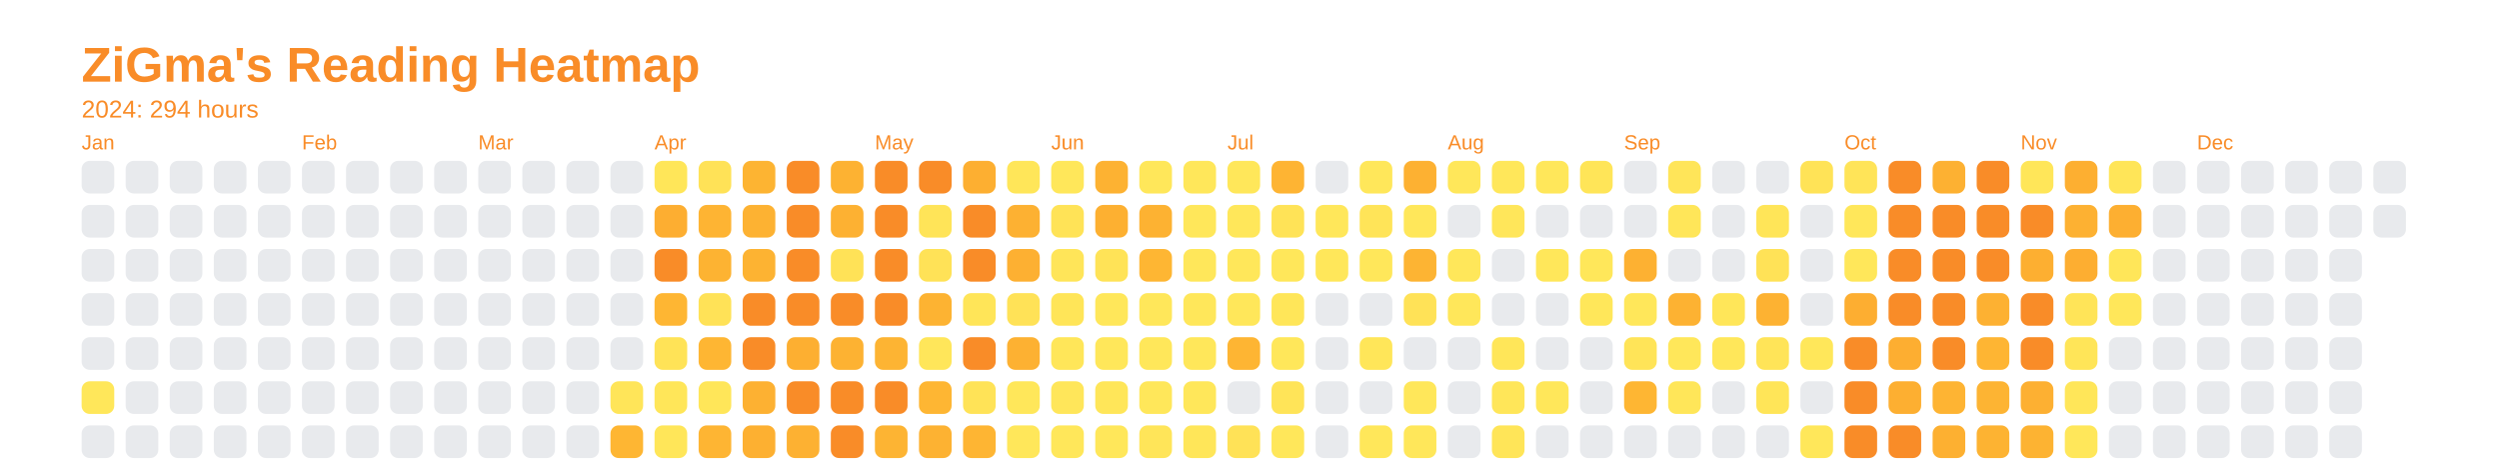
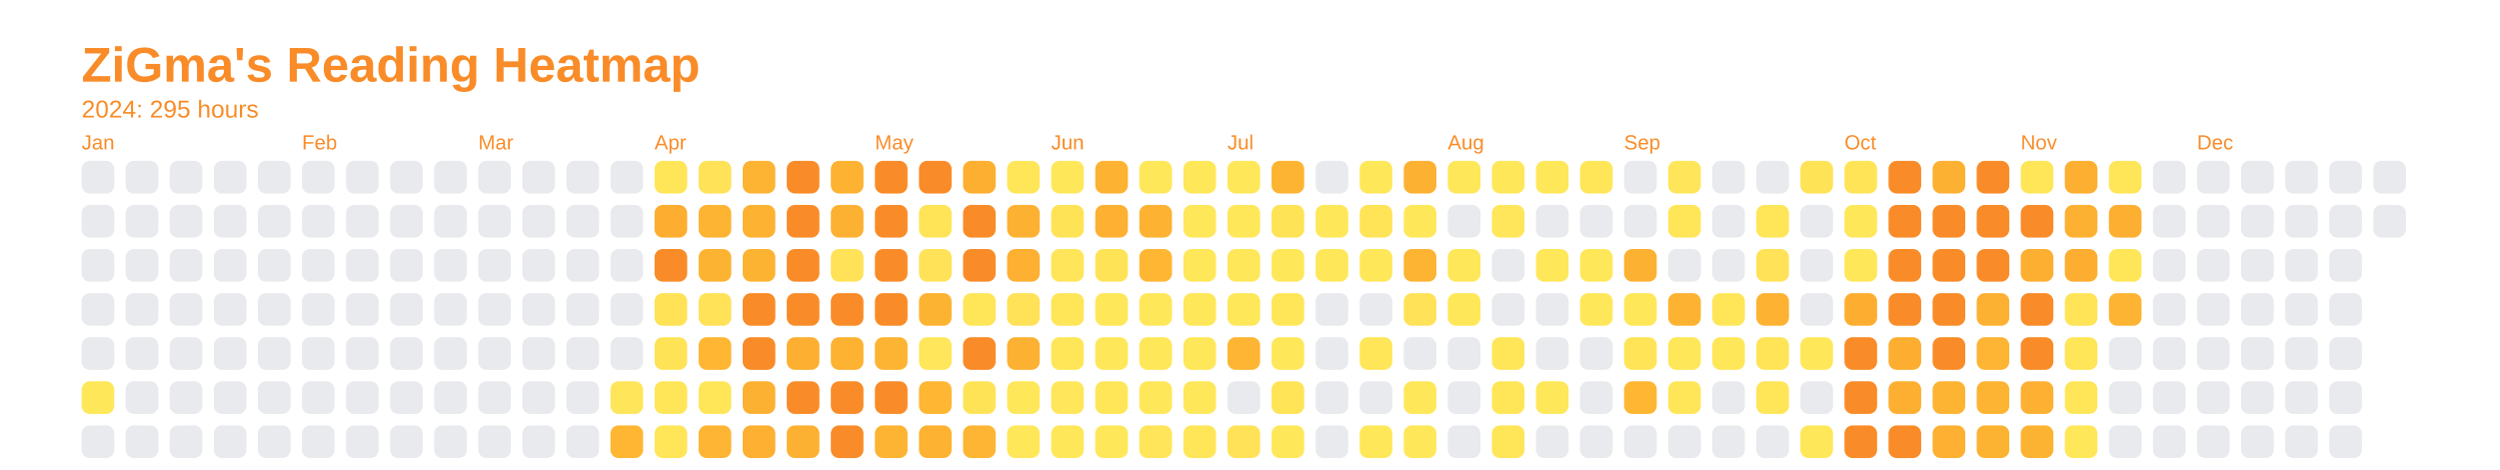
<svg xmlns="http://www.w3.org/2000/svg" baseProfile="full" height="57.5mm" version="1.1" viewBox="0,0,306.2,57.5" width="306.2mm">
  <defs />
  <rect fill="none" height="57.5" width="306.2" x="0" y="0" />
  <text fill="#f98c28" style="font-size:6px; font-family:Arial; font-weight:bold;" x="10" y="10">ZiGma's Reading Heatmap</text>
-   <text fill="#f98c28" style="font-size:3px; font-family:Arial;" x="10" y="14.4">2024: 294 hours</text>
+   <text fill="#f98c28" style="font-size:3px; font-family:Arial;" x="10" y="14.4">2024: 295 hours</text>
  <text fill="#f98c28" style="font-size:2.5px; font-family:Arial" x="10" y="18.3">Jan</text>
  <rect fill="#e8eaed" height="4" rx="1" ry="1" width="4" x="10" y="19.7" />
  <rect fill="#e8eaed" height="4" rx="1" ry="1" width="4" x="10" y="25.1" />
  <rect fill="#e8eaed" height="4" rx="1" ry="1" width="4" x="10" y="30.5" />
  <rect fill="#e8eaed" height="4" rx="1" ry="1" width="4" x="10" y="35.9" />
  <rect fill="#e8eaed" height="4" rx="1" ry="1" width="4" x="10" y="41.3" />
  <rect fill="#ffe75a" height="4" rx="1" ry="1" width="4" x="10" y="46.7" />
  <rect fill="#e8eaed" height="4" rx="1" ry="1" width="4" x="10" y="52.1" />
  <rect fill="#e8eaed" height="4" rx="1" ry="1" width="4" x="15.4" y="19.7" />
  <rect fill="#e8eaed" height="4" rx="1" ry="1" width="4" x="15.4" y="25.1" />
  <rect fill="#e8eaed" height="4" rx="1" ry="1" width="4" x="15.4" y="30.5" />
  <rect fill="#e8eaed" height="4" rx="1" ry="1" width="4" x="15.4" y="35.9" />
  <rect fill="#e8eaed" height="4" rx="1" ry="1" width="4" x="15.4" y="41.3" />
  <rect fill="#e8eaed" height="4" rx="1" ry="1" width="4" x="15.4" y="46.7" />
  <rect fill="#e8eaed" height="4" rx="1" ry="1" width="4" x="15.4" y="52.1" />
  <rect fill="#e8eaed" height="4" rx="1" ry="1" width="4" x="20.8" y="19.7" />
  <rect fill="#e8eaed" height="4" rx="1" ry="1" width="4" x="20.8" y="25.1" />
  <rect fill="#e8eaed" height="4" rx="1" ry="1" width="4" x="20.8" y="30.5" />
  <rect fill="#e8eaed" height="4" rx="1" ry="1" width="4" x="20.8" y="35.9" />
  <rect fill="#e8eaed" height="4" rx="1" ry="1" width="4" x="20.8" y="41.3" />
  <rect fill="#e8eaed" height="4" rx="1" ry="1" width="4" x="20.8" y="46.7" />
  <rect fill="#e8eaed" height="4" rx="1" ry="1" width="4" x="20.8" y="52.1" />
  <rect fill="#e8eaed" height="4" rx="1" ry="1" width="4" x="26.2" y="19.7" />
  <rect fill="#e8eaed" height="4" rx="1" ry="1" width="4" x="26.2" y="25.1" />
  <rect fill="#e8eaed" height="4" rx="1" ry="1" width="4" x="26.2" y="30.5" />
  <rect fill="#e8eaed" height="4" rx="1" ry="1" width="4" x="26.2" y="35.9" />
  <rect fill="#e8eaed" height="4" rx="1" ry="1" width="4" x="26.2" y="41.3" />
  <rect fill="#e8eaed" height="4" rx="1" ry="1" width="4" x="26.2" y="46.7" />
  <rect fill="#e8eaed" height="4" rx="1" ry="1" width="4" x="26.2" y="52.1" />
  <rect fill="#e8eaed" height="4" rx="1" ry="1" width="4" x="31.6" y="19.7" />
  <rect fill="#e8eaed" height="4" rx="1" ry="1" width="4" x="31.6" y="25.1" />
  <rect fill="#e8eaed" height="4" rx="1" ry="1" width="4" x="31.6" y="30.5" />
  <rect fill="#e8eaed" height="4" rx="1" ry="1" width="4" x="31.6" y="35.9" />
  <rect fill="#e8eaed" height="4" rx="1" ry="1" width="4" x="31.6" y="41.3" />
  <rect fill="#e8eaed" height="4" rx="1" ry="1" width="4" x="31.6" y="46.7" />
  <rect fill="#e8eaed" height="4" rx="1" ry="1" width="4" x="31.6" y="52.1" />
  <text fill="#f98c28" style="font-size:2.5px; font-family:Arial" x="37.0" y="18.3">Feb</text>
  <rect fill="#e8eaed" height="4" rx="1" ry="1" width="4" x="37.0" y="19.7" />
  <rect fill="#e8eaed" height="4" rx="1" ry="1" width="4" x="37.0" y="25.1" />
  <rect fill="#e8eaed" height="4" rx="1" ry="1" width="4" x="37.0" y="30.5" />
  <rect fill="#e8eaed" height="4" rx="1" ry="1" width="4" x="37.0" y="35.9" />
  <rect fill="#e8eaed" height="4" rx="1" ry="1" width="4" x="37.0" y="41.3" />
  <rect fill="#e8eaed" height="4" rx="1" ry="1" width="4" x="37.0" y="46.7" />
  <rect fill="#e8eaed" height="4" rx="1" ry="1" width="4" x="37.0" y="52.1" />
  <rect fill="#e8eaed" height="4" rx="1" ry="1" width="4" x="42.4" y="19.7" />
  <rect fill="#e8eaed" height="4" rx="1" ry="1" width="4" x="42.4" y="25.1" />
  <rect fill="#e8eaed" height="4" rx="1" ry="1" width="4" x="42.4" y="30.5" />
  <rect fill="#e8eaed" height="4" rx="1" ry="1" width="4" x="42.4" y="35.9" />
  <rect fill="#e8eaed" height="4" rx="1" ry="1" width="4" x="42.4" y="41.3" />
  <rect fill="#e8eaed" height="4" rx="1" ry="1" width="4" x="42.4" y="46.7" />
  <rect fill="#e8eaed" height="4" rx="1" ry="1" width="4" x="42.4" y="52.1" />
  <rect fill="#e8eaed" height="4" rx="1" ry="1" width="4" x="47.8" y="19.7" />
  <rect fill="#e8eaed" height="4" rx="1" ry="1" width="4" x="47.8" y="25.1" />
  <rect fill="#e8eaed" height="4" rx="1" ry="1" width="4" x="47.8" y="30.5" />
  <rect fill="#e8eaed" height="4" rx="1" ry="1" width="4" x="47.8" y="35.9" />
  <rect fill="#e8eaed" height="4" rx="1" ry="1" width="4" x="47.8" y="41.3" />
  <rect fill="#e8eaed" height="4" rx="1" ry="1" width="4" x="47.8" y="46.7" />
  <rect fill="#e8eaed" height="4" rx="1" ry="1" width="4" x="47.8" y="52.1" />
  <rect fill="#e8eaed" height="4" rx="1" ry="1" width="4" x="53.2" y="19.7" />
  <rect fill="#e8eaed" height="4" rx="1" ry="1" width="4" x="53.2" y="25.1" />
  <rect fill="#e8eaed" height="4" rx="1" ry="1" width="4" x="53.2" y="30.5" />
  <rect fill="#e8eaed" height="4" rx="1" ry="1" width="4" x="53.2" y="35.9" />
  <rect fill="#e8eaed" height="4" rx="1" ry="1" width="4" x="53.2" y="41.3" />
  <rect fill="#e8eaed" height="4" rx="1" ry="1" width="4" x="53.2" y="46.7" />
  <rect fill="#e8eaed" height="4" rx="1" ry="1" width="4" x="53.2" y="52.1" />
  <text fill="#f98c28" style="font-size:2.5px; font-family:Arial" x="58.6" y="18.3">Mar</text>
  <rect fill="#e8eaed" height="4" rx="1" ry="1" width="4" x="58.6" y="19.7" />
  <rect fill="#e8eaed" height="4" rx="1" ry="1" width="4" x="58.6" y="25.1" />
  <rect fill="#e8eaed" height="4" rx="1" ry="1" width="4" x="58.6" y="30.5" />
  <rect fill="#e8eaed" height="4" rx="1" ry="1" width="4" x="58.6" y="35.9" />
  <rect fill="#e8eaed" height="4" rx="1" ry="1" width="4" x="58.6" y="41.3" />
  <rect fill="#e8eaed" height="4" rx="1" ry="1" width="4" x="58.6" y="46.7" />
  <rect fill="#e8eaed" height="4" rx="1" ry="1" width="4" x="58.6" y="52.1" />
  <rect fill="#e8eaed" height="4" rx="1" ry="1" width="4" x="64" y="19.7" />
  <rect fill="#e8eaed" height="4" rx="1" ry="1" width="4" x="64" y="25.1" />
  <rect fill="#e8eaed" height="4" rx="1" ry="1" width="4" x="64" y="30.5" />
  <rect fill="#e8eaed" height="4" rx="1" ry="1" width="4" x="64" y="35.9" />
  <rect fill="#e8eaed" height="4" rx="1" ry="1" width="4" x="64" y="41.3" />
  <rect fill="#e8eaed" height="4" rx="1" ry="1" width="4" x="64" y="46.7" />
  <rect fill="#e8eaed" height="4" rx="1" ry="1" width="4" x="64" y="52.1" />
  <rect fill="#e8eaed" height="4" rx="1" ry="1" width="4" x="69.4" y="19.7" />
  <rect fill="#e8eaed" height="4" rx="1" ry="1" width="4" x="69.4" y="25.1" />
  <rect fill="#e8eaed" height="4" rx="1" ry="1" width="4" x="69.4" y="30.5" />
  <rect fill="#e8eaed" height="4" rx="1" ry="1" width="4" x="69.4" y="35.9" />
  <rect fill="#e8eaed" height="4" rx="1" ry="1" width="4" x="69.4" y="41.3" />
  <rect fill="#e8eaed" height="4" rx="1" ry="1" width="4" x="69.4" y="46.7" />
  <rect fill="#e8eaed" height="4" rx="1" ry="1" width="4" x="69.4" y="52.1" />
  <rect fill="#e8eaed" height="4" rx="1" ry="1" width="4" x="74.8" y="19.7" />
  <rect fill="#e8eaed" height="4" rx="1" ry="1" width="4" x="74.8" y="25.1" />
  <rect fill="#e8eaed" height="4" rx="1" ry="1" width="4" x="74.8" y="30.5" />
  <rect fill="#e8eaed" height="4" rx="1" ry="1" width="4" x="74.8" y="35.9" />
  <rect fill="#e8eaed" height="4" rx="1" ry="1" width="4" x="74.8" y="41.3" />
  <rect fill="#ffe559" height="4" rx="1" ry="1" width="4" x="74.8" y="46.7" />
  <rect fill="#feb633" height="4" rx="1" ry="1" width="4" x="74.8" y="52.1" />
  <text fill="#f98c28" style="font-size:2.5px; font-family:Arial" x="80.2" y="18.3">Apr</text>
  <rect fill="#ffe659" height="4" rx="1" ry="1" width="4" x="80.2" y="19.7" />
  <rect fill="#fdae31" height="4" rx="1" ry="1" width="4" x="80.2" y="25.1" />
  <rect fill="#f98c28" height="4" rx="1" ry="1" width="4" x="80.2" y="30.5" />
-   <rect fill="#feb633" height="4" rx="1" ry="1" width="4" x="80.2" y="35.9" />
+   <rect fill="#ffe256" height="4" rx="1" ry="1" width="4" x="80.2" y="35.9" />
  <rect fill="#ffe357" height="4" rx="1" ry="1" width="4" x="80.2" y="41.3" />
  <rect fill="#ffe659" height="4" rx="1" ry="1" width="4" x="80.2" y="46.7" />
  <rect fill="#ffe659" height="4" rx="1" ry="1" width="4" x="80.2" y="52.1" />
  <rect fill="#ffe257" height="4" rx="1" ry="1" width="4" x="85.6" y="19.7" />
  <rect fill="#feb433" height="4" rx="1" ry="1" width="4" x="85.6" y="25.1" />
  <rect fill="#fdb332" height="4" rx="1" ry="1" width="4" x="85.6" y="30.5" />
  <rect fill="#ffe257" height="4" rx="1" ry="1" width="4" x="85.6" y="35.9" />
  <rect fill="#feb633" height="4" rx="1" ry="1" width="4" x="85.6" y="41.3" />
  <rect fill="#ffe659" height="4" rx="1" ry="1" width="4" x="85.6" y="46.7" />
  <rect fill="#feb533" height="4" rx="1" ry="1" width="4" x="85.6" y="52.1" />
  <rect fill="#fdb432" height="4" rx="1" ry="1" width="4" x="91" y="19.7" />
  <rect fill="#fdb232" height="4" rx="1" ry="1" width="4" x="91" y="25.1" />
  <rect fill="#fdb332" height="4" rx="1" ry="1" width="4" x="91" y="30.5" />
  <rect fill="#f98c28" height="4" rx="1" ry="1" width="4" x="91" y="35.9" />
  <rect fill="#f98c28" height="4" rx="1" ry="1" width="4" x="91" y="41.3" />
  <rect fill="#fdb132" height="4" rx="1" ry="1" width="4" x="91" y="46.7" />
  <rect fill="#fdb031" height="4" rx="1" ry="1" width="4" x="91" y="52.1" />
  <rect fill="#f98c28" height="4" rx="1" ry="1" width="4" x="96.4" y="19.7" />
  <rect fill="#f98c28" height="4" rx="1" ry="1" width="4" x="96.4" y="25.1" />
  <rect fill="#f98c28" height="4" rx="1" ry="1" width="4" x="96.4" y="30.5" />
  <rect fill="#f98c28" height="4" rx="1" ry="1" width="4" x="96.4" y="35.9" />
  <rect fill="#fdaf31" height="4" rx="1" ry="1" width="4" x="96.4" y="41.3" />
  <rect fill="#f98c28" height="4" rx="1" ry="1" width="4" x="96.4" y="46.7" />
  <rect fill="#fdb132" height="4" rx="1" ry="1" width="4" x="96.4" y="52.1" />
  <rect fill="#fdb232" height="4" rx="1" ry="1" width="4" x="101.8" y="19.7" />
  <rect fill="#fdb132" height="4" rx="1" ry="1" width="4" x="101.8" y="25.1" />
  <rect fill="#ffe257" height="4" rx="1" ry="1" width="4" x="101.8" y="30.5" />
  <rect fill="#f98c28" height="4" rx="1" ry="1" width="4" x="101.8" y="35.9" />
  <rect fill="#fdb232" height="4" rx="1" ry="1" width="4" x="101.8" y="41.3" />
  <rect fill="#f98c28" height="4" rx="1" ry="1" width="4" x="101.8" y="46.7" />
  <rect fill="#f98c28" height="4" rx="1" ry="1" width="4" x="101.8" y="52.1" />
  <text fill="#f98c28" style="font-size:2.5px; font-family:Arial" x="107.2" y="18.3">May</text>
  <rect fill="#f98c28" height="4" rx="1" ry="1" width="4" x="107.2" y="19.7" />
  <rect fill="#f98c28" height="4" rx="1" ry="1" width="4" x="107.2" y="25.1" />
  <rect fill="#f98c28" height="4" rx="1" ry="1" width="4" x="107.2" y="30.5" />
  <rect fill="#f98c28" height="4" rx="1" ry="1" width="4" x="107.2" y="35.9" />
  <rect fill="#fdb433" height="4" rx="1" ry="1" width="4" x="107.2" y="41.3" />
  <rect fill="#f98c28" height="4" rx="1" ry="1" width="4" x="107.2" y="46.7" />
  <rect fill="#fdb433" height="4" rx="1" ry="1" width="4" x="107.2" y="52.1" />
  <rect fill="#f98c28" height="4" rx="1" ry="1" width="4" x="112.6" y="19.7" />
  <rect fill="#ffe458" height="4" rx="1" ry="1" width="4" x="112.6" y="25.1" />
  <rect fill="#ffe257" height="4" rx="1" ry="1" width="4" x="112.6" y="30.5" />
  <rect fill="#fdb332" height="4" rx="1" ry="1" width="4" x="112.6" y="35.9" />
  <rect fill="#ffe65a" height="4" rx="1" ry="1" width="4" x="112.6" y="41.3" />
  <rect fill="#feb633" height="4" rx="1" ry="1" width="4" x="112.6" y="46.7" />
  <rect fill="#fdb232" height="4" rx="1" ry="1" width="4" x="112.6" y="52.1" />
  <rect fill="#fdaf31" height="4" rx="1" ry="1" width="4" x="118" y="19.7" />
  <rect fill="#f98c28" height="4" rx="1" ry="1" width="4" x="118" y="25.1" />
  <rect fill="#f98c28" height="4" rx="1" ry="1" width="4" x="118" y="30.5" />
  <rect fill="#ffe558" height="4" rx="1" ry="1" width="4" x="118" y="35.9" />
  <rect fill="#f98c28" height="4" rx="1" ry="1" width="4" x="118" y="41.3" />
  <rect fill="#ffe357" height="4" rx="1" ry="1" width="4" x="118" y="46.7" />
  <rect fill="#feb533" height="4" rx="1" ry="1" width="4" x="118" y="52.1" />
  <rect fill="#ffe659" height="4" rx="1" ry="1" width="4" x="123.4" y="19.7" />
  <rect fill="#fdb132" height="4" rx="1" ry="1" width="4" x="123.4" y="25.1" />
  <rect fill="#fdb032" height="4" rx="1" ry="1" width="4" x="123.4" y="30.5" />
  <rect fill="#ffe257" height="4" rx="1" ry="1" width="4" x="123.4" y="35.9" />
  <rect fill="#fdb132" height="4" rx="1" ry="1" width="4" x="123.4" y="41.3" />
  <rect fill="#ffe75a" height="4" rx="1" ry="1" width="4" x="123.4" y="46.7" />
  <rect fill="#ffe75a" height="4" rx="1" ry="1" width="4" x="123.4" y="52.1" />
  <text fill="#f98c28" style="font-size:2.5px; font-family:Arial" x="128.8" y="18.3">Jun</text>
  <rect fill="#ffe75a" height="4" rx="1" ry="1" width="4" x="128.8" y="19.7" />
  <rect fill="#ffe357" height="4" rx="1" ry="1" width="4" x="128.8" y="25.1" />
  <rect fill="#ffe559" height="4" rx="1" ry="1" width="4" x="128.8" y="30.5" />
  <rect fill="#ffe558" height="4" rx="1" ry="1" width="4" x="128.8" y="35.9" />
  <rect fill="#ffe659" height="4" rx="1" ry="1" width="4" x="128.8" y="41.3" />
  <rect fill="#ffe65a" height="4" rx="1" ry="1" width="4" x="128.8" y="46.7" />
  <rect fill="#ffe75a" height="4" rx="1" ry="1" width="4" x="128.8" y="52.1" />
  <rect fill="#fdb232" height="4" rx="1" ry="1" width="4" x="134.2" y="19.7" />
  <rect fill="#fdb031" height="4" rx="1" ry="1" width="4" x="134.2" y="25.1" />
  <rect fill="#ffe357" height="4" rx="1" ry="1" width="4" x="134.2" y="30.5" />
  <rect fill="#ffe75a" height="4" rx="1" ry="1" width="4" x="134.2" y="35.9" />
  <rect fill="#ffe75a" height="4" rx="1" ry="1" width="4" x="134.2" y="41.3" />
  <rect fill="#ffe659" height="4" rx="1" ry="1" width="4" x="134.2" y="46.7" />
  <rect fill="#ffe75a" height="4" rx="1" ry="1" width="4" x="134.2" y="52.1" />
  <rect fill="#ffe75a" height="4" rx="1" ry="1" width="4" x="139.6" y="19.7" />
  <rect fill="#fdb232" height="4" rx="1" ry="1" width="4" x="139.6" y="25.1" />
  <rect fill="#feb633" height="4" rx="1" ry="1" width="4" x="139.6" y="30.5" />
  <rect fill="#ffe75a" height="4" rx="1" ry="1" width="4" x="139.6" y="35.9" />
  <rect fill="#ffe75a" height="4" rx="1" ry="1" width="4" x="139.6" y="41.3" />
  <rect fill="#ffe75a" height="4" rx="1" ry="1" width="4" x="139.6" y="46.7" />
  <rect fill="#ffe559" height="4" rx="1" ry="1" width="4" x="139.6" y="52.1" />
  <rect fill="#ffe75a" height="4" rx="1" ry="1" width="4" x="145" y="19.7" />
  <rect fill="#ffe75a" height="4" rx="1" ry="1" width="4" x="145" y="25.1" />
  <rect fill="#ffe75a" height="4" rx="1" ry="1" width="4" x="145" y="30.5" />
  <rect fill="#ffe75a" height="4" rx="1" ry="1" width="4" x="145" y="35.9" />
  <rect fill="#ffe75a" height="4" rx="1" ry="1" width="4" x="145" y="41.3" />
  <rect fill="#ffe75a" height="4" rx="1" ry="1" width="4" x="145" y="46.7" />
  <rect fill="#ffe659" height="4" rx="1" ry="1" width="4" x="145" y="52.1" />
  <text fill="#f98c28" style="font-size:2.5px; font-family:Arial" x="150.4" y="18.3">Jul</text>
  <rect fill="#ffe75a" height="4" rx="1" ry="1" width="4" x="150.4" y="19.7" />
  <rect fill="#ffe75a" height="4" rx="1" ry="1" width="4" x="150.4" y="25.1" />
  <rect fill="#ffe75a" height="4" rx="1" ry="1" width="4" x="150.4" y="30.5" />
  <rect fill="#ffe75a" height="4" rx="1" ry="1" width="4" x="150.4" y="35.9" />
  <rect fill="#feb533" height="4" rx="1" ry="1" width="4" x="150.4" y="41.3" />
  <rect fill="#e8eaed" height="4" rx="1" ry="1" width="4" x="150.4" y="46.7" />
  <rect fill="#ffe257" height="4" rx="1" ry="1" width="4" x="150.4" y="52.1" />
  <rect fill="#feb433" height="4" rx="1" ry="1" width="4" x="155.8" y="19.7" />
  <rect fill="#ffe357" height="4" rx="1" ry="1" width="4" x="155.8" y="25.1" />
  <rect fill="#ffe75a" height="4" rx="1" ry="1" width="4" x="155.8" y="30.5" />
  <rect fill="#ffe659" height="4" rx="1" ry="1" width="4" x="155.8" y="35.9" />
  <rect fill="#ffe75a" height="4" rx="1" ry="1" width="4" x="155.8" y="41.3" />
  <rect fill="#ffe458" height="4" rx="1" ry="1" width="4" x="155.8" y="46.7" />
  <rect fill="#ffe75a" height="4" rx="1" ry="1" width="4" x="155.8" y="52.1" />
  <rect fill="#e8eaed" height="4" rx="1" ry="1" width="4" x="161.2" y="19.7" />
  <rect fill="#ffe75a" height="4" rx="1" ry="1" width="4" x="161.2" y="25.1" />
  <rect fill="#ffe75a" height="4" rx="1" ry="1" width="4" x="161.2" y="30.5" />
  <rect fill="#e8eaed" height="4" rx="1" ry="1" width="4" x="161.2" y="35.9" />
  <rect fill="#e8eaed" height="4" rx="1" ry="1" width="4" x="161.2" y="41.3" />
  <rect fill="#e8eaed" height="4" rx="1" ry="1" width="4" x="161.2" y="46.7" />
  <rect fill="#e8eaed" height="4" rx="1" ry="1" width="4" x="161.2" y="52.1" />
  <rect fill="#ffe75a" height="4" rx="1" ry="1" width="4" x="166.6" y="19.7" />
  <rect fill="#ffe458" height="4" rx="1" ry="1" width="4" x="166.6" y="25.1" />
  <rect fill="#ffe75a" height="4" rx="1" ry="1" width="4" x="166.6" y="30.5" />
  <rect fill="#e8eaed" height="4" rx="1" ry="1" width="4" x="166.6" y="35.9" />
  <rect fill="#ffe659" height="4" rx="1" ry="1" width="4" x="166.6" y="41.3" />
  <rect fill="#e8eaed" height="4" rx="1" ry="1" width="4" x="166.6" y="46.7" />
  <rect fill="#ffe75a" height="4" rx="1" ry="1" width="4" x="166.6" y="52.1" />
  <rect fill="#fdb132" height="4" rx="1" ry="1" width="4" x="172" y="19.7" />
  <rect fill="#ffe75a" height="4" rx="1" ry="1" width="4" x="172" y="25.1" />
  <rect fill="#fdb433" height="4" rx="1" ry="1" width="4" x="172" y="30.5" />
  <rect fill="#ffe257" height="4" rx="1" ry="1" width="4" x="172" y="35.9" />
  <rect fill="#e8eaed" height="4" rx="1" ry="1" width="4" x="172" y="41.3" />
  <rect fill="#ffe75a" height="4" rx="1" ry="1" width="4" x="172" y="46.7" />
  <rect fill="#ffe75a" height="4" rx="1" ry="1" width="4" x="172" y="52.1" />
  <text fill="#f98c28" style="font-size:2.5px; font-family:Arial" x="177.4" y="18.3">Aug</text>
  <rect fill="#ffe75a" height="4" rx="1" ry="1" width="4" x="177.4" y="19.7" />
  <rect fill="#e8eaed" height="4" rx="1" ry="1" width="4" x="177.4" y="25.1" />
  <rect fill="#ffe75a" height="4" rx="1" ry="1" width="4" x="177.4" y="30.5" />
  <rect fill="#ffe75a" height="4" rx="1" ry="1" width="4" x="177.4" y="35.9" />
  <rect fill="#e8eaed" height="4" rx="1" ry="1" width="4" x="177.4" y="41.3" />
  <rect fill="#e8eaed" height="4" rx="1" ry="1" width="4" x="177.4" y="46.7" />
  <rect fill="#e8eaed" height="4" rx="1" ry="1" width="4" x="177.4" y="52.1" />
  <rect fill="#ffe75a" height="4" rx="1" ry="1" width="4" x="182.8" y="19.7" />
  <rect fill="#ffe65a" height="4" rx="1" ry="1" width="4" x="182.8" y="25.1" />
  <rect fill="#e8eaed" height="4" rx="1" ry="1" width="4" x="182.8" y="30.5" />
  <rect fill="#e8eaed" height="4" rx="1" ry="1" width="4" x="182.8" y="35.9" />
  <rect fill="#ffe659" height="4" rx="1" ry="1" width="4" x="182.8" y="41.3" />
  <rect fill="#ffe659" height="4" rx="1" ry="1" width="4" x="182.8" y="46.7" />
  <rect fill="#ffe558" height="4" rx="1" ry="1" width="4" x="182.8" y="52.1" />
  <rect fill="#ffe75a" height="4" rx="1" ry="1" width="4" x="188.2" y="19.7" />
  <rect fill="#e8eaed" height="4" rx="1" ry="1" width="4" x="188.2" y="25.1" />
  <rect fill="#ffe75a" height="4" rx="1" ry="1" width="4" x="188.2" y="30.5" />
  <rect fill="#e8eaed" height="4" rx="1" ry="1" width="4" x="188.2" y="35.9" />
  <rect fill="#e8eaed" height="4" rx="1" ry="1" width="4" x="188.2" y="41.3" />
  <rect fill="#ffe75a" height="4" rx="1" ry="1" width="4" x="188.2" y="46.7" />
  <rect fill="#e8eaed" height="4" rx="1" ry="1" width="4" x="188.2" y="52.1" />
  <rect fill="#ffe558" height="4" rx="1" ry="1" width="4" x="193.6" y="19.7" />
  <rect fill="#e8eaed" height="4" rx="1" ry="1" width="4" x="193.6" y="25.1" />
  <rect fill="#ffe75a" height="4" rx="1" ry="1" width="4" x="193.6" y="30.5" />
  <rect fill="#ffe75a" height="4" rx="1" ry="1" width="4" x="193.6" y="35.9" />
  <rect fill="#e8eaed" height="4" rx="1" ry="1" width="4" x="193.6" y="41.3" />
  <rect fill="#e8eaed" height="4" rx="1" ry="1" width="4" x="193.6" y="46.7" />
  <rect fill="#e8eaed" height="4" rx="1" ry="1" width="4" x="193.6" y="52.1" />
  <text fill="#f98c28" style="font-size:2.5px; font-family:Arial" x="199" y="18.3">Sep</text>
  <rect fill="#e8eaed" height="4" rx="1" ry="1" width="4" x="199" y="19.7" />
  <rect fill="#e8eaed" height="4" rx="1" ry="1" width="4" x="199" y="25.1" />
  <rect fill="#fdb132" height="4" rx="1" ry="1" width="4" x="199" y="30.5" />
  <rect fill="#ffe75a" height="4" rx="1" ry="1" width="4" x="199" y="35.9" />
  <rect fill="#ffe458" height="4" rx="1" ry="1" width="4" x="199" y="41.3" />
  <rect fill="#feb633" height="4" rx="1" ry="1" width="4" x="199" y="46.7" />
  <rect fill="#e8eaed" height="4" rx="1" ry="1" width="4" x="199" y="52.1" />
  <rect fill="#ffe559" height="4" rx="1" ry="1" width="4" x="204.4" y="19.7" />
  <rect fill="#ffe659" height="4" rx="1" ry="1" width="4" x="204.4" y="25.1" />
  <rect fill="#e8eaed" height="4" rx="1" ry="1" width="4" x="204.4" y="30.5" />
  <rect fill="#fdb232" height="4" rx="1" ry="1" width="4" x="204.4" y="35.9" />
  <rect fill="#ffe75a" height="4" rx="1" ry="1" width="4" x="204.4" y="41.3" />
  <rect fill="#ffe659" height="4" rx="1" ry="1" width="4" x="204.4" y="46.7" />
  <rect fill="#e8eaed" height="4" rx="1" ry="1" width="4" x="204.4" y="52.1" />
  <rect fill="#e8eaed" height="4" rx="1" ry="1" width="4" x="209.8" y="19.7" />
  <rect fill="#e8eaed" height="4" rx="1" ry="1" width="4" x="209.8" y="25.1" />
  <rect fill="#e8eaed" height="4" rx="1" ry="1" width="4" x="209.8" y="30.5" />
  <rect fill="#ffe659" height="4" rx="1" ry="1" width="4" x="209.8" y="35.9" />
  <rect fill="#ffe75a" height="4" rx="1" ry="1" width="4" x="209.8" y="41.3" />
  <rect fill="#e8eaed" height="4" rx="1" ry="1" width="4" x="209.8" y="46.7" />
  <rect fill="#e8eaed" height="4" rx="1" ry="1" width="4" x="209.8" y="52.1" />
  <rect fill="#e8eaed" height="4" rx="1" ry="1" width="4" x="215.2" y="19.7" />
  <rect fill="#ffe558" height="4" rx="1" ry="1" width="4" x="215.2" y="25.1" />
  <rect fill="#ffe257" height="4" rx="1" ry="1" width="4" x="215.2" y="30.5" />
  <rect fill="#fdb232" height="4" rx="1" ry="1" width="4" x="215.2" y="35.9" />
  <rect fill="#ffe458" height="4" rx="1" ry="1" width="4" x="215.2" y="41.3" />
  <rect fill="#ffe558" height="4" rx="1" ry="1" width="4" x="215.2" y="46.7" />
  <rect fill="#e8eaed" height="4" rx="1" ry="1" width="4" x="215.2" y="52.1" />
  <rect fill="#ffe357" height="4" rx="1" ry="1" width="4" x="220.6" y="19.7" />
  <rect fill="#e8eaed" height="4" rx="1" ry="1" width="4" x="220.6" y="25.1" />
  <rect fill="#e8eaed" height="4" rx="1" ry="1" width="4" x="220.6" y="30.5" />
  <rect fill="#e8eaed" height="4" rx="1" ry="1" width="4" x="220.6" y="35.9" />
  <rect fill="#ffe75a" height="4" rx="1" ry="1" width="4" x="220.6" y="41.3" />
  <rect fill="#e8eaed" height="4" rx="1" ry="1" width="4" x="220.6" y="46.7" />
  <rect fill="#ffe75a" height="4" rx="1" ry="1" width="4" x="220.6" y="52.1" />
  <text fill="#f98c28" style="font-size:2.5px; font-family:Arial" x="226" y="18.3">Oct</text>
  <rect fill="#ffe458" height="4" rx="1" ry="1" width="4" x="226" y="19.7" />
  <rect fill="#ffe75a" height="4" rx="1" ry="1" width="4" x="226" y="25.1" />
  <rect fill="#ffe75a" height="4" rx="1" ry="1" width="4" x="226" y="30.5" />
  <rect fill="#fdae31" height="4" rx="1" ry="1" width="4" x="226" y="35.9" />
  <rect fill="#f98c28" height="4" rx="1" ry="1" width="4" x="226" y="41.3" />
  <rect fill="#f98c28" height="4" rx="1" ry="1" width="4" x="226" y="46.7" />
  <rect fill="#f98c28" height="4" rx="1" ry="1" width="4" x="226" y="52.1" />
  <rect fill="#f98c28" height="4" rx="1" ry="1" width="4" x="231.4" y="19.7" />
  <rect fill="#f98c28" height="4" rx="1" ry="1" width="4" x="231.4" y="25.1" />
  <rect fill="#f98c28" height="4" rx="1" ry="1" width="4" x="231.4" y="30.5" />
  <rect fill="#f98c28" height="4" rx="1" ry="1" width="4" x="231.4" y="35.9" />
  <rect fill="#fdae31" height="4" rx="1" ry="1" width="4" x="231.4" y="41.3" />
  <rect fill="#fdaf31" height="4" rx="1" ry="1" width="4" x="231.4" y="46.7" />
  <rect fill="#f98c28" height="4" rx="1" ry="1" width="4" x="231.4" y="52.1" />
  <rect fill="#fdb132" height="4" rx="1" ry="1" width="4" x="236.8" y="19.7" />
  <rect fill="#f98c28" height="4" rx="1" ry="1" width="4" x="236.8" y="25.1" />
  <rect fill="#f98c28" height="4" rx="1" ry="1" width="4" x="236.8" y="30.5" />
  <rect fill="#f98c28" height="4" rx="1" ry="1" width="4" x="236.8" y="35.9" />
  <rect fill="#f98c28" height="4" rx="1" ry="1" width="4" x="236.8" y="41.3" />
  <rect fill="#feb433" height="4" rx="1" ry="1" width="4" x="236.8" y="46.7" />
  <rect fill="#fdb031" height="4" rx="1" ry="1" width="4" x="236.8" y="52.1" />
  <rect fill="#f98c28" height="4" rx="1" ry="1" width="4" x="242.2" y="19.7" />
  <rect fill="#f98c28" height="4" rx="1" ry="1" width="4" x="242.2" y="25.1" />
  <rect fill="#f98c28" height="4" rx="1" ry="1" width="4" x="242.2" y="30.5" />
  <rect fill="#fdb132" height="4" rx="1" ry="1" width="4" x="242.2" y="35.9" />
  <rect fill="#feb533" height="4" rx="1" ry="1" width="4" x="242.2" y="41.3" />
  <rect fill="#fdb433" height="4" rx="1" ry="1" width="4" x="242.2" y="46.7" />
  <rect fill="#fdb332" height="4" rx="1" ry="1" width="4" x="242.2" y="52.1" />
  <text fill="#f98c28" style="font-size:2.5px; font-family:Arial" x="247.6" y="18.3">Nov</text>
  <rect fill="#ffe659" height="4" rx="1" ry="1" width="4" x="247.6" y="19.7" />
  <rect fill="#f98c28" height="4" rx="1" ry="1" width="4" x="247.6" y="25.1" />
  <rect fill="#fdaf31" height="4" rx="1" ry="1" width="4" x="247.6" y="30.5" />
  <rect fill="#f98c28" height="4" rx="1" ry="1" width="4" x="247.6" y="35.9" />
  <rect fill="#f98c28" height="4" rx="1" ry="1" width="4" x="247.6" y="41.3" />
  <rect fill="#fdb032" height="4" rx="1" ry="1" width="4" x="247.6" y="46.7" />
  <rect fill="#fdb332" height="4" rx="1" ry="1" width="4" x="247.6" y="52.1" />
  <rect fill="#fdaf31" height="4" rx="1" ry="1" width="4" x="253" y="19.7" />
  <rect fill="#fdb132" height="4" rx="1" ry="1" width="4" x="253" y="25.1" />
  <rect fill="#fdae31" height="4" rx="1" ry="1" width="4" x="253" y="30.5" />
  <rect fill="#ffe458" height="4" rx="1" ry="1" width="4" x="253" y="35.9" />
  <rect fill="#ffe558" height="4" rx="1" ry="1" width="4" x="253" y="41.3" />
  <rect fill="#ffe659" height="4" rx="1" ry="1" width="4" x="253" y="46.7" />
  <rect fill="#ffe75a" height="4" rx="1" ry="1" width="4" x="253" y="52.1" />
  <rect fill="#ffe558" height="4" rx="1" ry="1" width="4" x="258.4" y="19.7" />
  <rect fill="#fdaf31" height="4" rx="1" ry="1" width="4" x="258.4" y="25.1" />
  <rect fill="#ffe659" height="4" rx="1" ry="1" width="4" x="258.4" y="30.5" />
-   <rect fill="#ffe75a" height="4" rx="1" ry="1" width="4" x="258.4" y="35.9" />
+   <rect fill="#fdb432" height="4" rx="1" ry="1" width="4" x="258.4" y="35.9" />
  <rect fill="#e8eaed" height="4" rx="1" ry="1" width="4" x="258.4" y="41.3" />
  <rect fill="#e8eaed" height="4" rx="1" ry="1" width="4" x="258.4" y="46.7" />
  <rect fill="#e8eaed" height="4" rx="1" ry="1" width="4" x="258.4" y="52.1" />
  <rect fill="#e8eaed" height="4" rx="1" ry="1" width="4" x="263.8" y="19.7" />
  <rect fill="#e8eaed" height="4" rx="1" ry="1" width="4" x="263.8" y="25.1" />
  <rect fill="#e8eaed" height="4" rx="1" ry="1" width="4" x="263.8" y="30.5" />
  <rect fill="#e8eaed" height="4" rx="1" ry="1" width="4" x="263.8" y="35.9" />
  <rect fill="#e8eaed" height="4" rx="1" ry="1" width="4" x="263.8" y="41.3" />
  <rect fill="#e8eaed" height="4" rx="1" ry="1" width="4" x="263.8" y="46.7" />
  <rect fill="#e8eaed" height="4" rx="1" ry="1" width="4" x="263.8" y="52.1" />
  <text fill="#f98c28" style="font-size:2.5px; font-family:Arial" x="269.2" y="18.3">Dec</text>
  <rect fill="#e8eaed" height="4" rx="1" ry="1" width="4" x="269.2" y="19.7" />
  <rect fill="#e8eaed" height="4" rx="1" ry="1" width="4" x="269.2" y="25.1" />
  <rect fill="#e8eaed" height="4" rx="1" ry="1" width="4" x="269.2" y="30.5" />
  <rect fill="#e8eaed" height="4" rx="1" ry="1" width="4" x="269.2" y="35.9" />
  <rect fill="#e8eaed" height="4" rx="1" ry="1" width="4" x="269.2" y="41.3" />
  <rect fill="#e8eaed" height="4" rx="1" ry="1" width="4" x="269.2" y="46.7" />
  <rect fill="#e8eaed" height="4" rx="1" ry="1" width="4" x="269.2" y="52.1" />
  <rect fill="#e8eaed" height="4" rx="1" ry="1" width="4" x="274.6" y="19.7" />
  <rect fill="#e8eaed" height="4" rx="1" ry="1" width="4" x="274.6" y="25.1" />
  <rect fill="#e8eaed" height="4" rx="1" ry="1" width="4" x="274.6" y="30.5" />
  <rect fill="#e8eaed" height="4" rx="1" ry="1" width="4" x="274.6" y="35.9" />
  <rect fill="#e8eaed" height="4" rx="1" ry="1" width="4" x="274.6" y="41.3" />
  <rect fill="#e8eaed" height="4" rx="1" ry="1" width="4" x="274.6" y="46.7" />
  <rect fill="#e8eaed" height="4" rx="1" ry="1" width="4" x="274.6" y="52.1" />
  <rect fill="#e8eaed" height="4" rx="1" ry="1" width="4" x="280" y="19.7" />
  <rect fill="#e8eaed" height="4" rx="1" ry="1" width="4" x="280" y="25.1" />
  <rect fill="#e8eaed" height="4" rx="1" ry="1" width="4" x="280" y="30.5" />
  <rect fill="#e8eaed" height="4" rx="1" ry="1" width="4" x="280" y="35.9" />
  <rect fill="#e8eaed" height="4" rx="1" ry="1" width="4" x="280" y="41.3" />
  <rect fill="#e8eaed" height="4" rx="1" ry="1" width="4" x="280" y="46.7" />
  <rect fill="#e8eaed" height="4" rx="1" ry="1" width="4" x="280" y="52.1" />
  <rect fill="#e8eaed" height="4" rx="1" ry="1" width="4" x="285.4" y="19.7" />
  <rect fill="#e8eaed" height="4" rx="1" ry="1" width="4" x="285.4" y="25.1" />
  <rect fill="#e8eaed" height="4" rx="1" ry="1" width="4" x="285.4" y="30.5" />
  <rect fill="#e8eaed" height="4" rx="1" ry="1" width="4" x="285.4" y="35.9" />
  <rect fill="#e8eaed" height="4" rx="1" ry="1" width="4" x="285.4" y="41.3" />
  <rect fill="#e8eaed" height="4" rx="1" ry="1" width="4" x="285.4" y="46.7" />
  <rect fill="#e8eaed" height="4" rx="1" ry="1" width="4" x="285.4" y="52.1" />
  <rect fill="#e8eaed" height="4" rx="1" ry="1" width="4" x="290.8" y="19.7" />
  <rect fill="#e8eaed" height="4" rx="1" ry="1" width="4" x="290.8" y="25.1" />
</svg>
